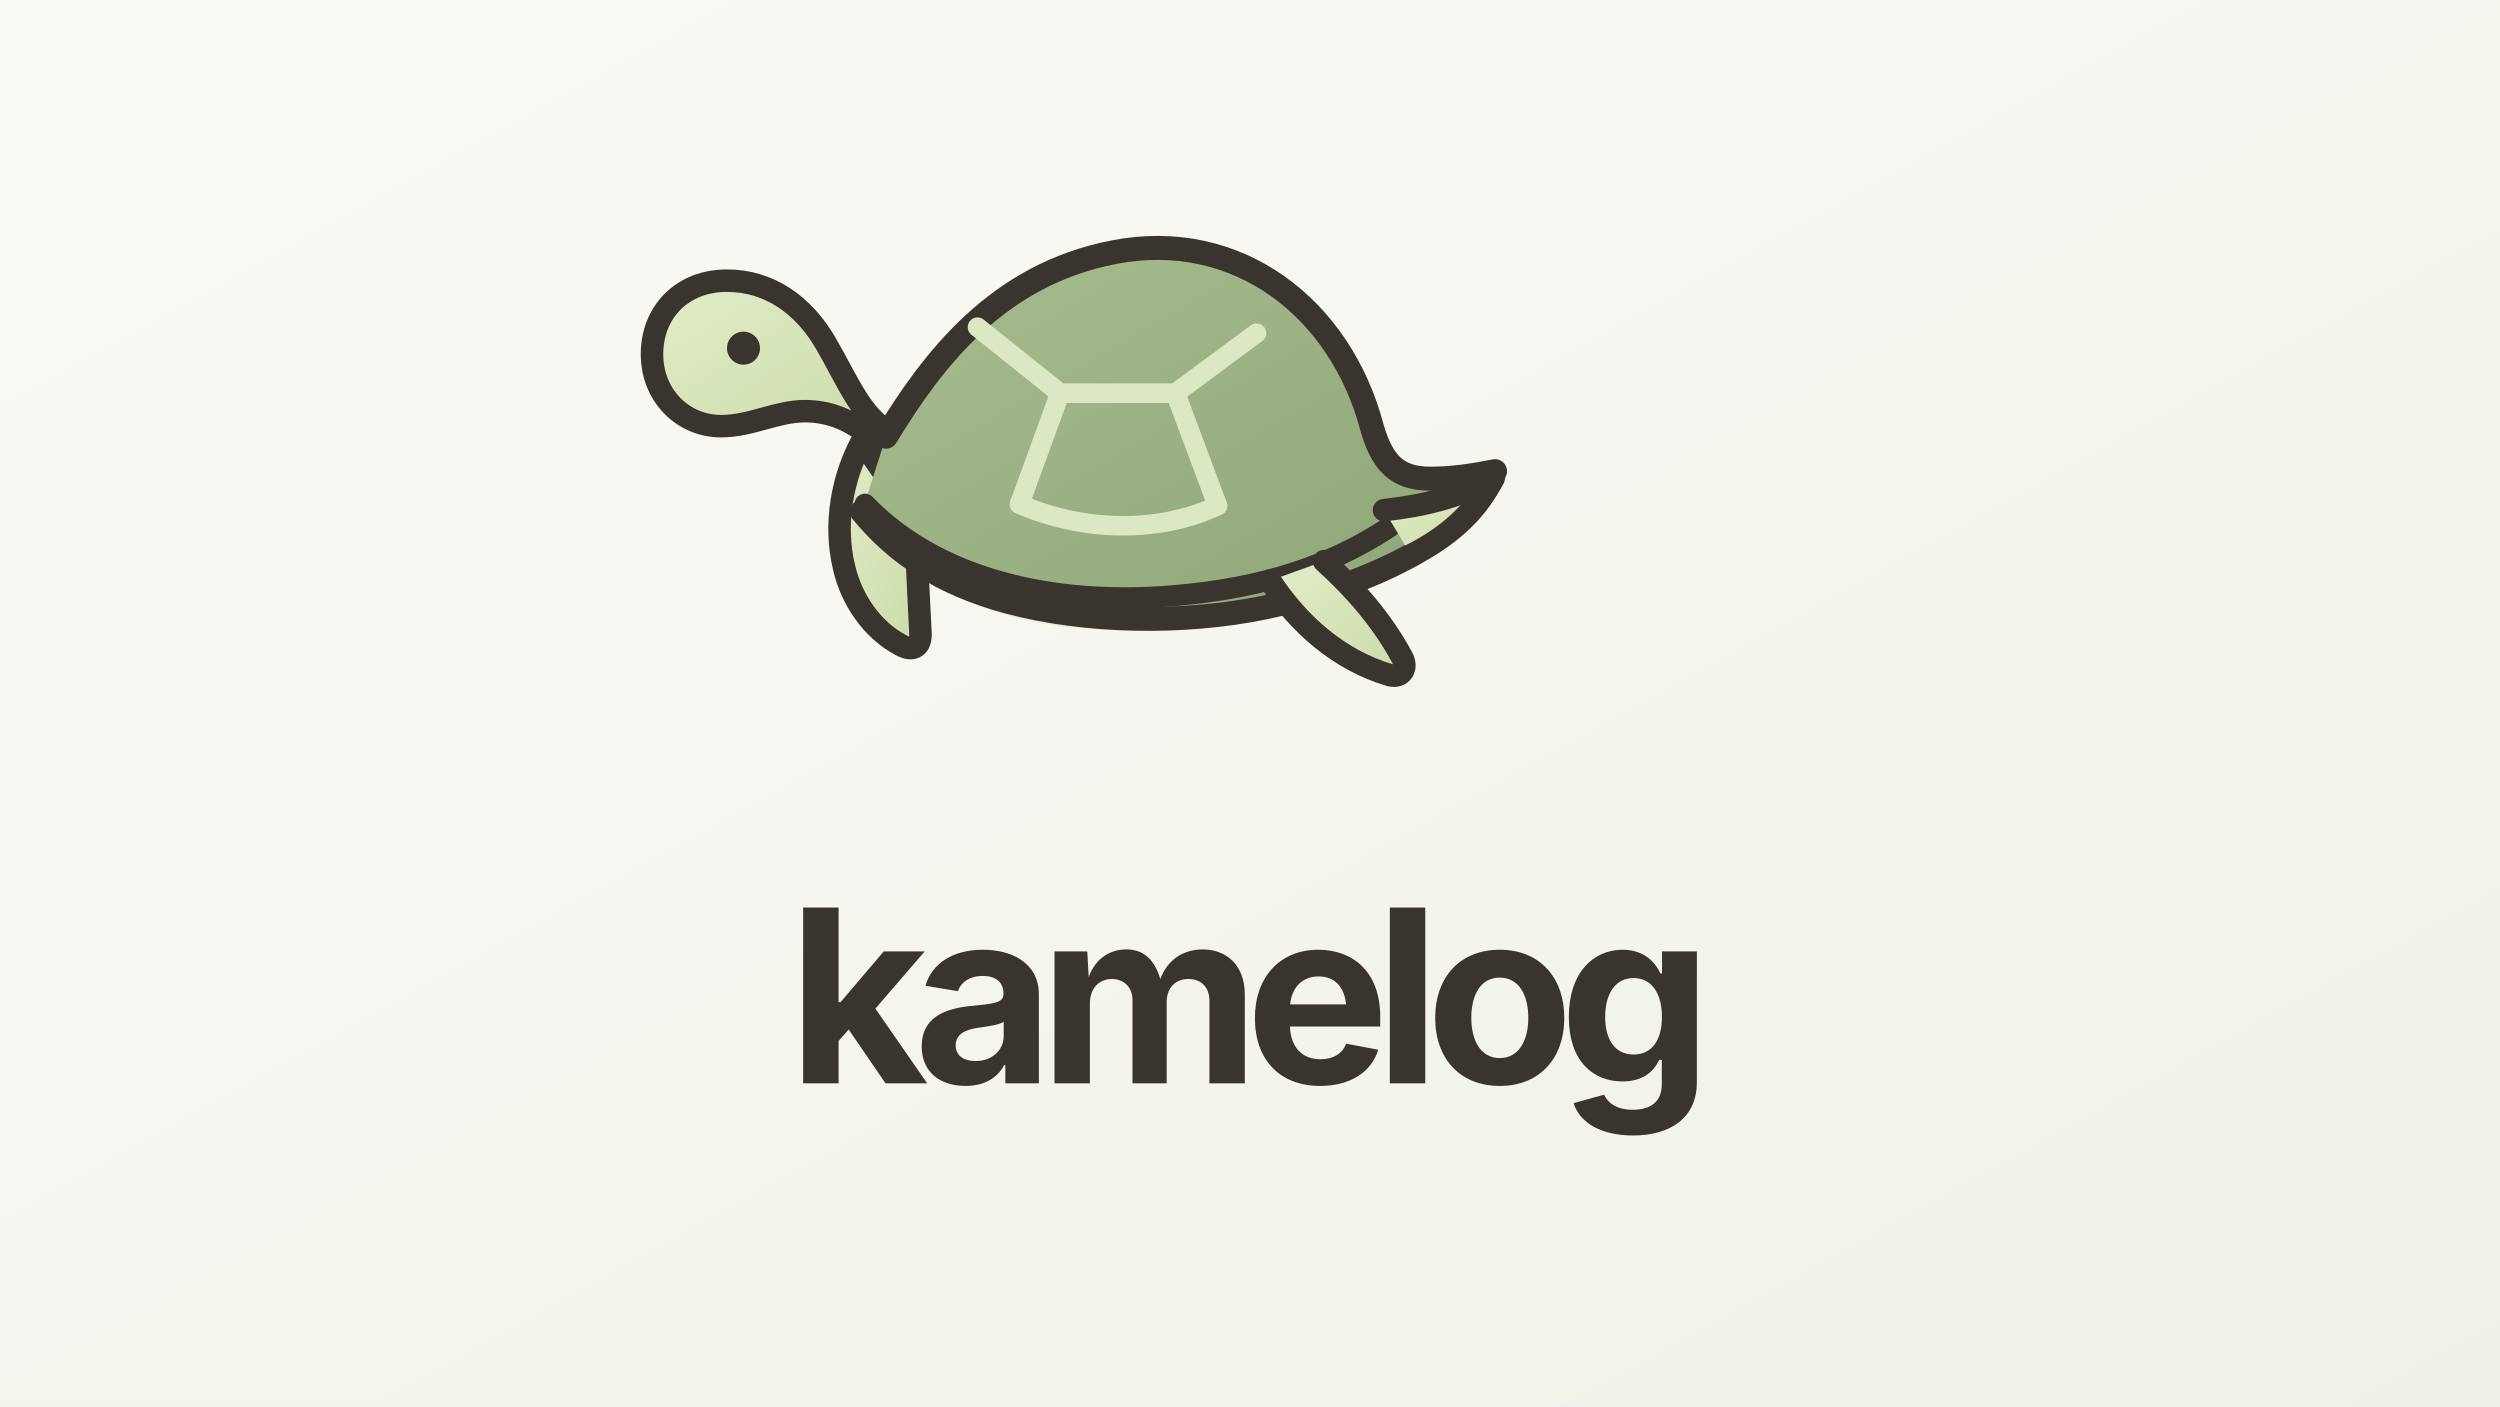
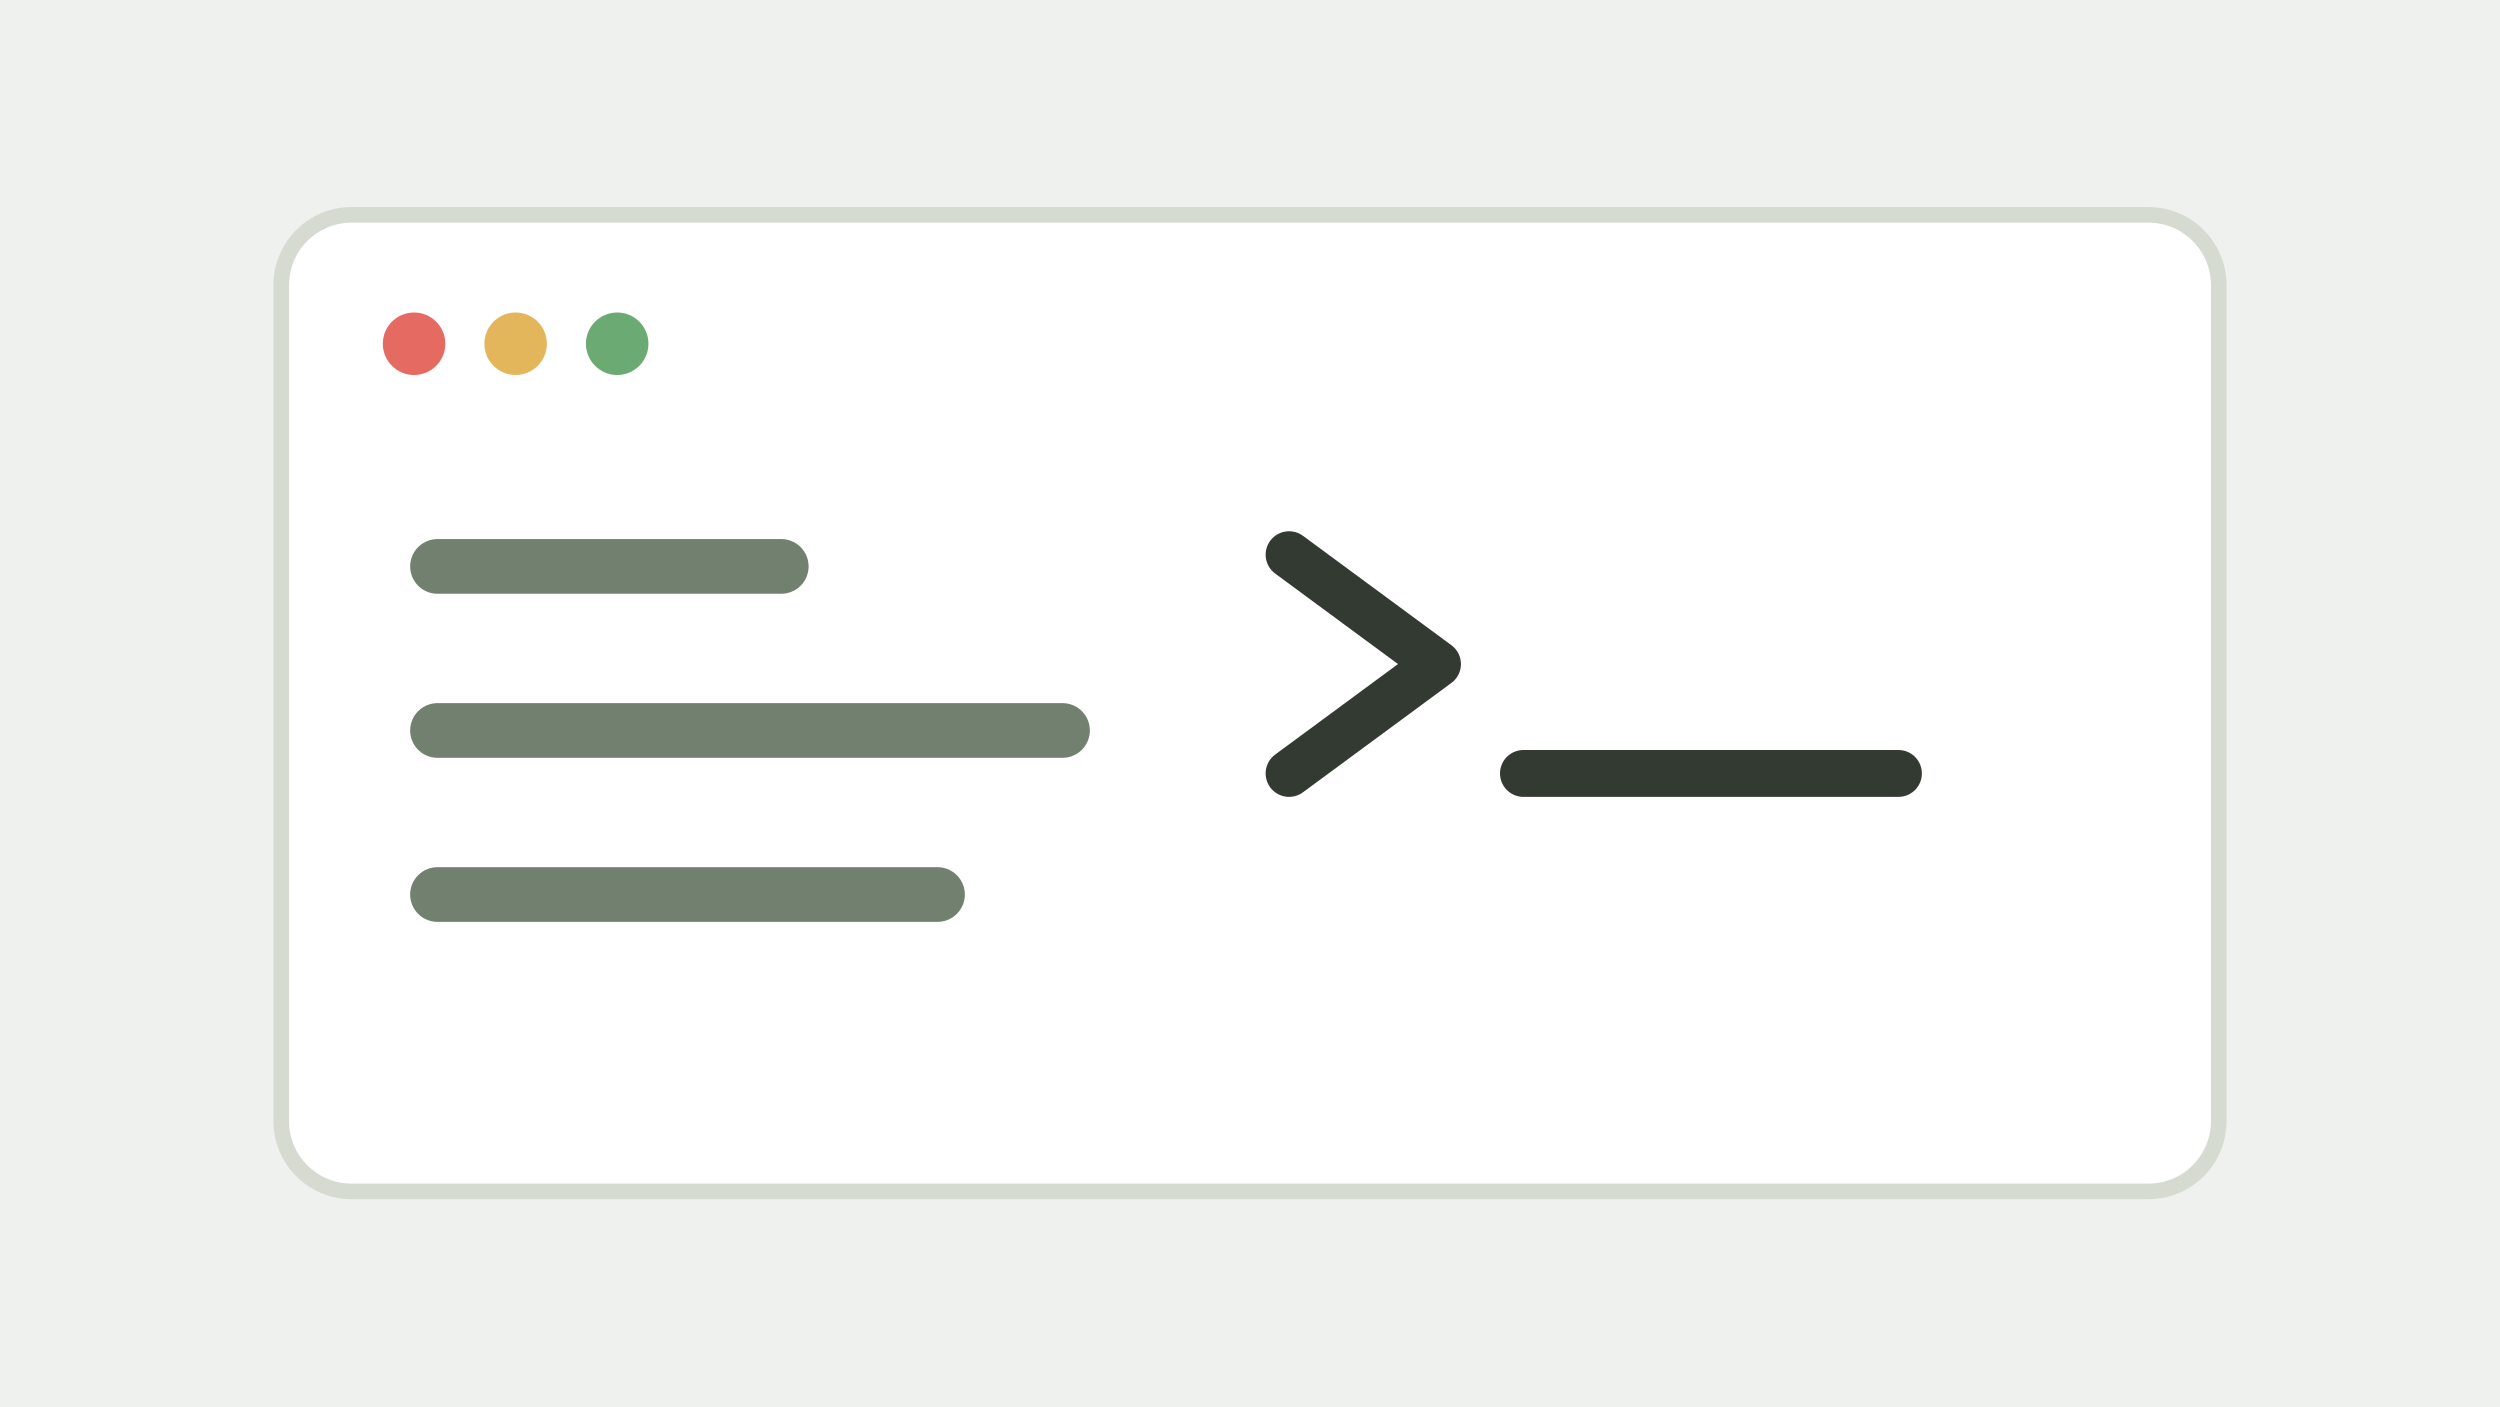
- <svg xmlns="http://www.w3.org/2000/svg" viewBox="0 0 1200 675" role="img" aria-label="kamelog">
-   <defs>
-     <linearGradient id="bg" x1="0" y1="0" x2="1" y2="1">
-       <stop offset="0" stop-color="#fbfaf7" />
-       <stop offset="1" stop-color="#eef2e6" />
-     </linearGradient>
-     <linearGradient id="shell" x1="0" y1="0" x2="1" y2="1">
-       <stop offset="0" stop-color="#a9bd8f" />
-       <stop offset="1" stop-color="#8da578" />
-     </linearGradient>
-     <linearGradient id="skin" x1="0" y1="0" x2="1" y2="1">
-       <stop offset="0" stop-color="#e2edc9" />
-       <stop offset="1" stop-color="#cbdba9" />
-     </linearGradient>
-   </defs>
-   <rect width="1200" height="675" fill="url(#bg)" />
-   <g transform="translate(300,80) scale(.72)">
-     <path d="M177 177 C158 168 148 142 134 118 C119 92 96 76 68 76 C38 76 18 97 18 125 C18 153 39 173 64 173 C84 173 101 163 120 163 C135 163 148 168 160 177 C168 183 174 186 181 181" fill="url(#skin)" stroke="#3a342e" stroke-width="15" stroke-linecap="round" stroke-linejoin="round" />
-     <path d="M158 183 C145 207 139 238 146 267 C151 289 165 309 184 319 C191 323 197 321 197 312 L193 230 C180 216 169 199 158 183Z" fill="url(#skin)" stroke="#3a342e" stroke-width="15" stroke-linejoin="round" />
-     <path d="M184 225 C218 258 276 276 344 275 C405 275 453 260 487 238 C464 285 398 309 330 309 C259 309 205 287 178 251Z" fill="#eef0d2" opacity=".92" />
-     <path d="M174 180 C205 129 248 72 326 57 C408 41 477 94 498 174 C505 198 515 208 537 208 C551 208 565 206 580 203 C572 224 555 241 533 254 C505 271 468 285 426 294 C372 305 307 304 255 290 C211 278 181 258 158 230" fill="url(#shell)" stroke="#3a342e" stroke-width="16" stroke-linecap="round" stroke-linejoin="round" />
-     <path d="M160 225 C207 274 283 293 366 286 C425 281 471 266 510 240" fill="none" stroke="#3a342e" stroke-width="14" stroke-linecap="round" />
-     <path d="M430 276 C449 305 476 329 510 339 C518 341 522 334 518 327 C505 303 487 282 466 263" fill="url(#skin)" stroke="#3a342e" stroke-width="15" stroke-linecap="round" stroke-linejoin="round" />
-     <path d="M506 229 C532 226 554 221 579 208 C566 231 548 247 524 259" fill="url(#skin)" stroke="#3a342e" stroke-width="15" stroke-linecap="round" stroke-linejoin="round" />
-     <path d="M235 107 L290 151 L367 151 L421 111" fill="none" stroke="#dce8c3" stroke-width="13" stroke-linecap="round" stroke-linejoin="round" />
-     <path d="M290 151 L263 225 M367 151 L395 226" fill="none" stroke="#dce8c3" stroke-width="13" stroke-linecap="round" />
-     <path d="M263 225 C304 243 355 245 395 226" fill="none" stroke="#dce8c3" stroke-width="13" stroke-linecap="round" />
-     <circle cx="79" cy="121" r="11" fill="#3a342e" />
-   </g>
-   <text x="600" y="520" text-anchor="middle" fill="#3a342e" font-family="Arial Rounded MT Bold, Avenir Next, Inter, Arial, sans-serif" font-size="116" font-weight="700" letter-spacing="-7">kamelog</text>
+ <svg xmlns="http://www.w3.org/2000/svg" viewBox="0 0 640 360" role="img" aria-labelledby="title desc">
+   <rect width="640" height="360" fill="#eef1ed" />
+   <rect x="72" y="55" width="496" height="250" rx="18" fill="#fff" stroke="#d6dbd2" stroke-width="4" />
+   <circle cx="106" cy="88" r="8" fill="#e56a62" />
+   <circle cx="132" cy="88" r="8" fill="#e3b65b" />
+   <circle cx="158" cy="88" r="8" fill="#6baa72" />
+   <path d="M112 145h88M112 187h160M112 229h128" stroke="#71806f" stroke-width="14" stroke-linecap="round" />
+   <path d="M330 142l38 28-38 28M390 198h96" fill="none" stroke="#323a31" stroke-width="12" stroke-linecap="round" stroke-linejoin="round" />
</svg>
